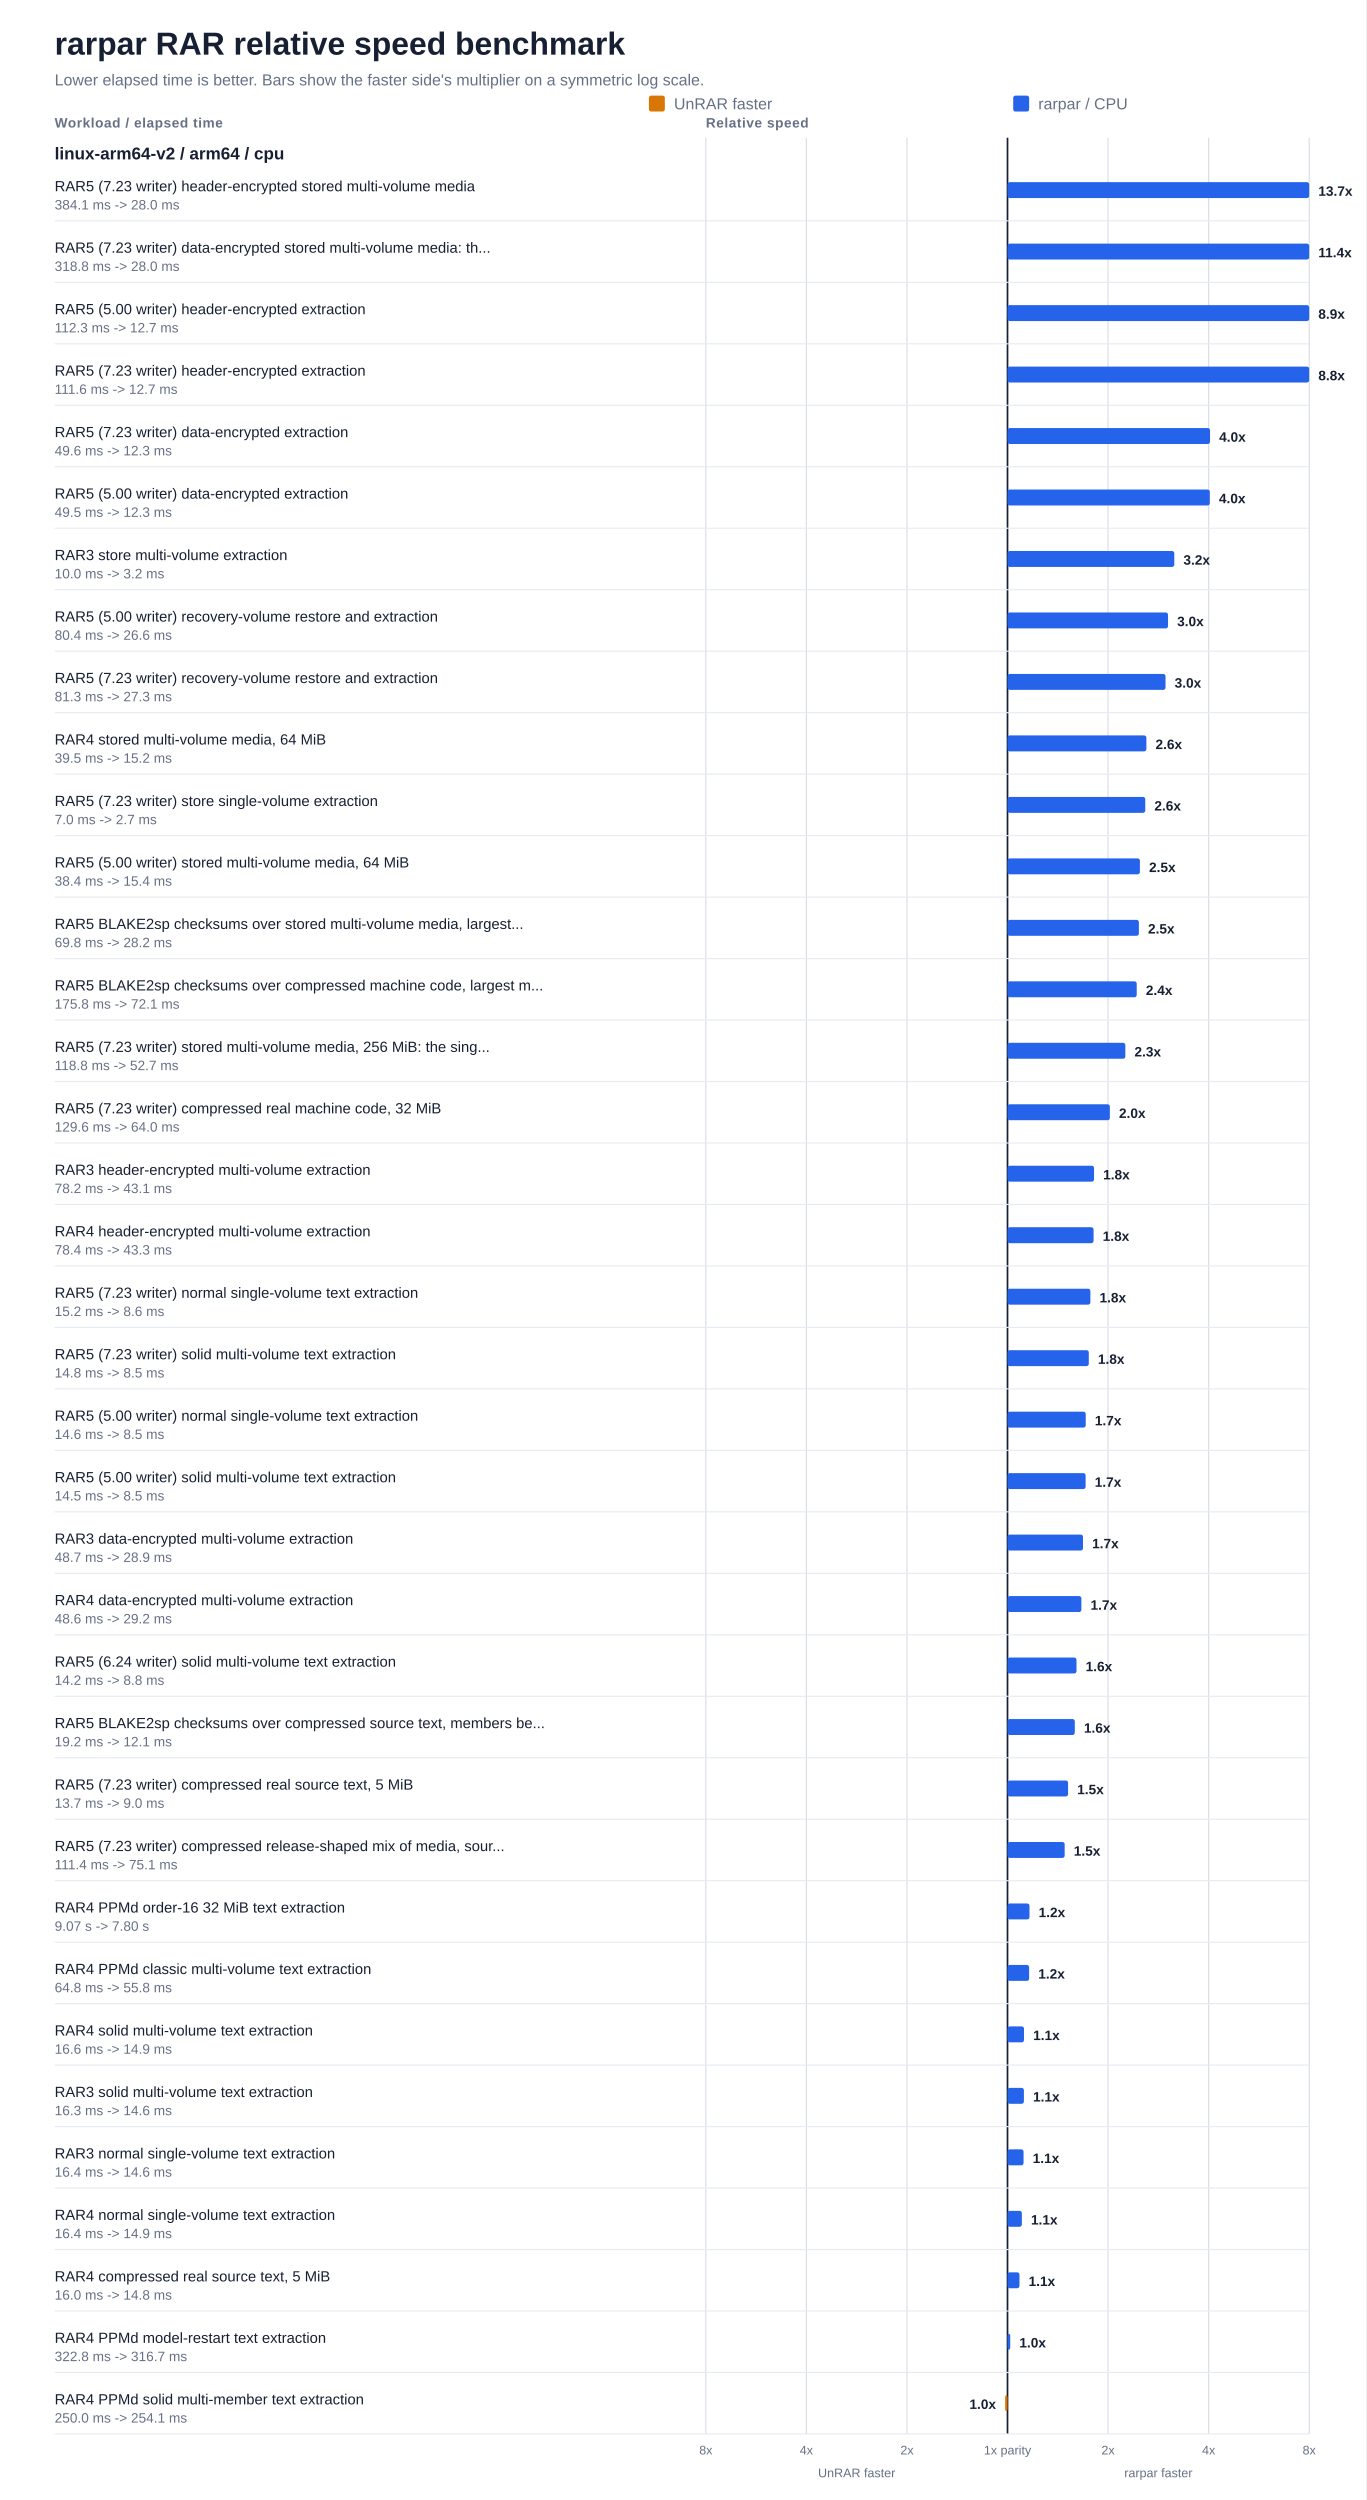
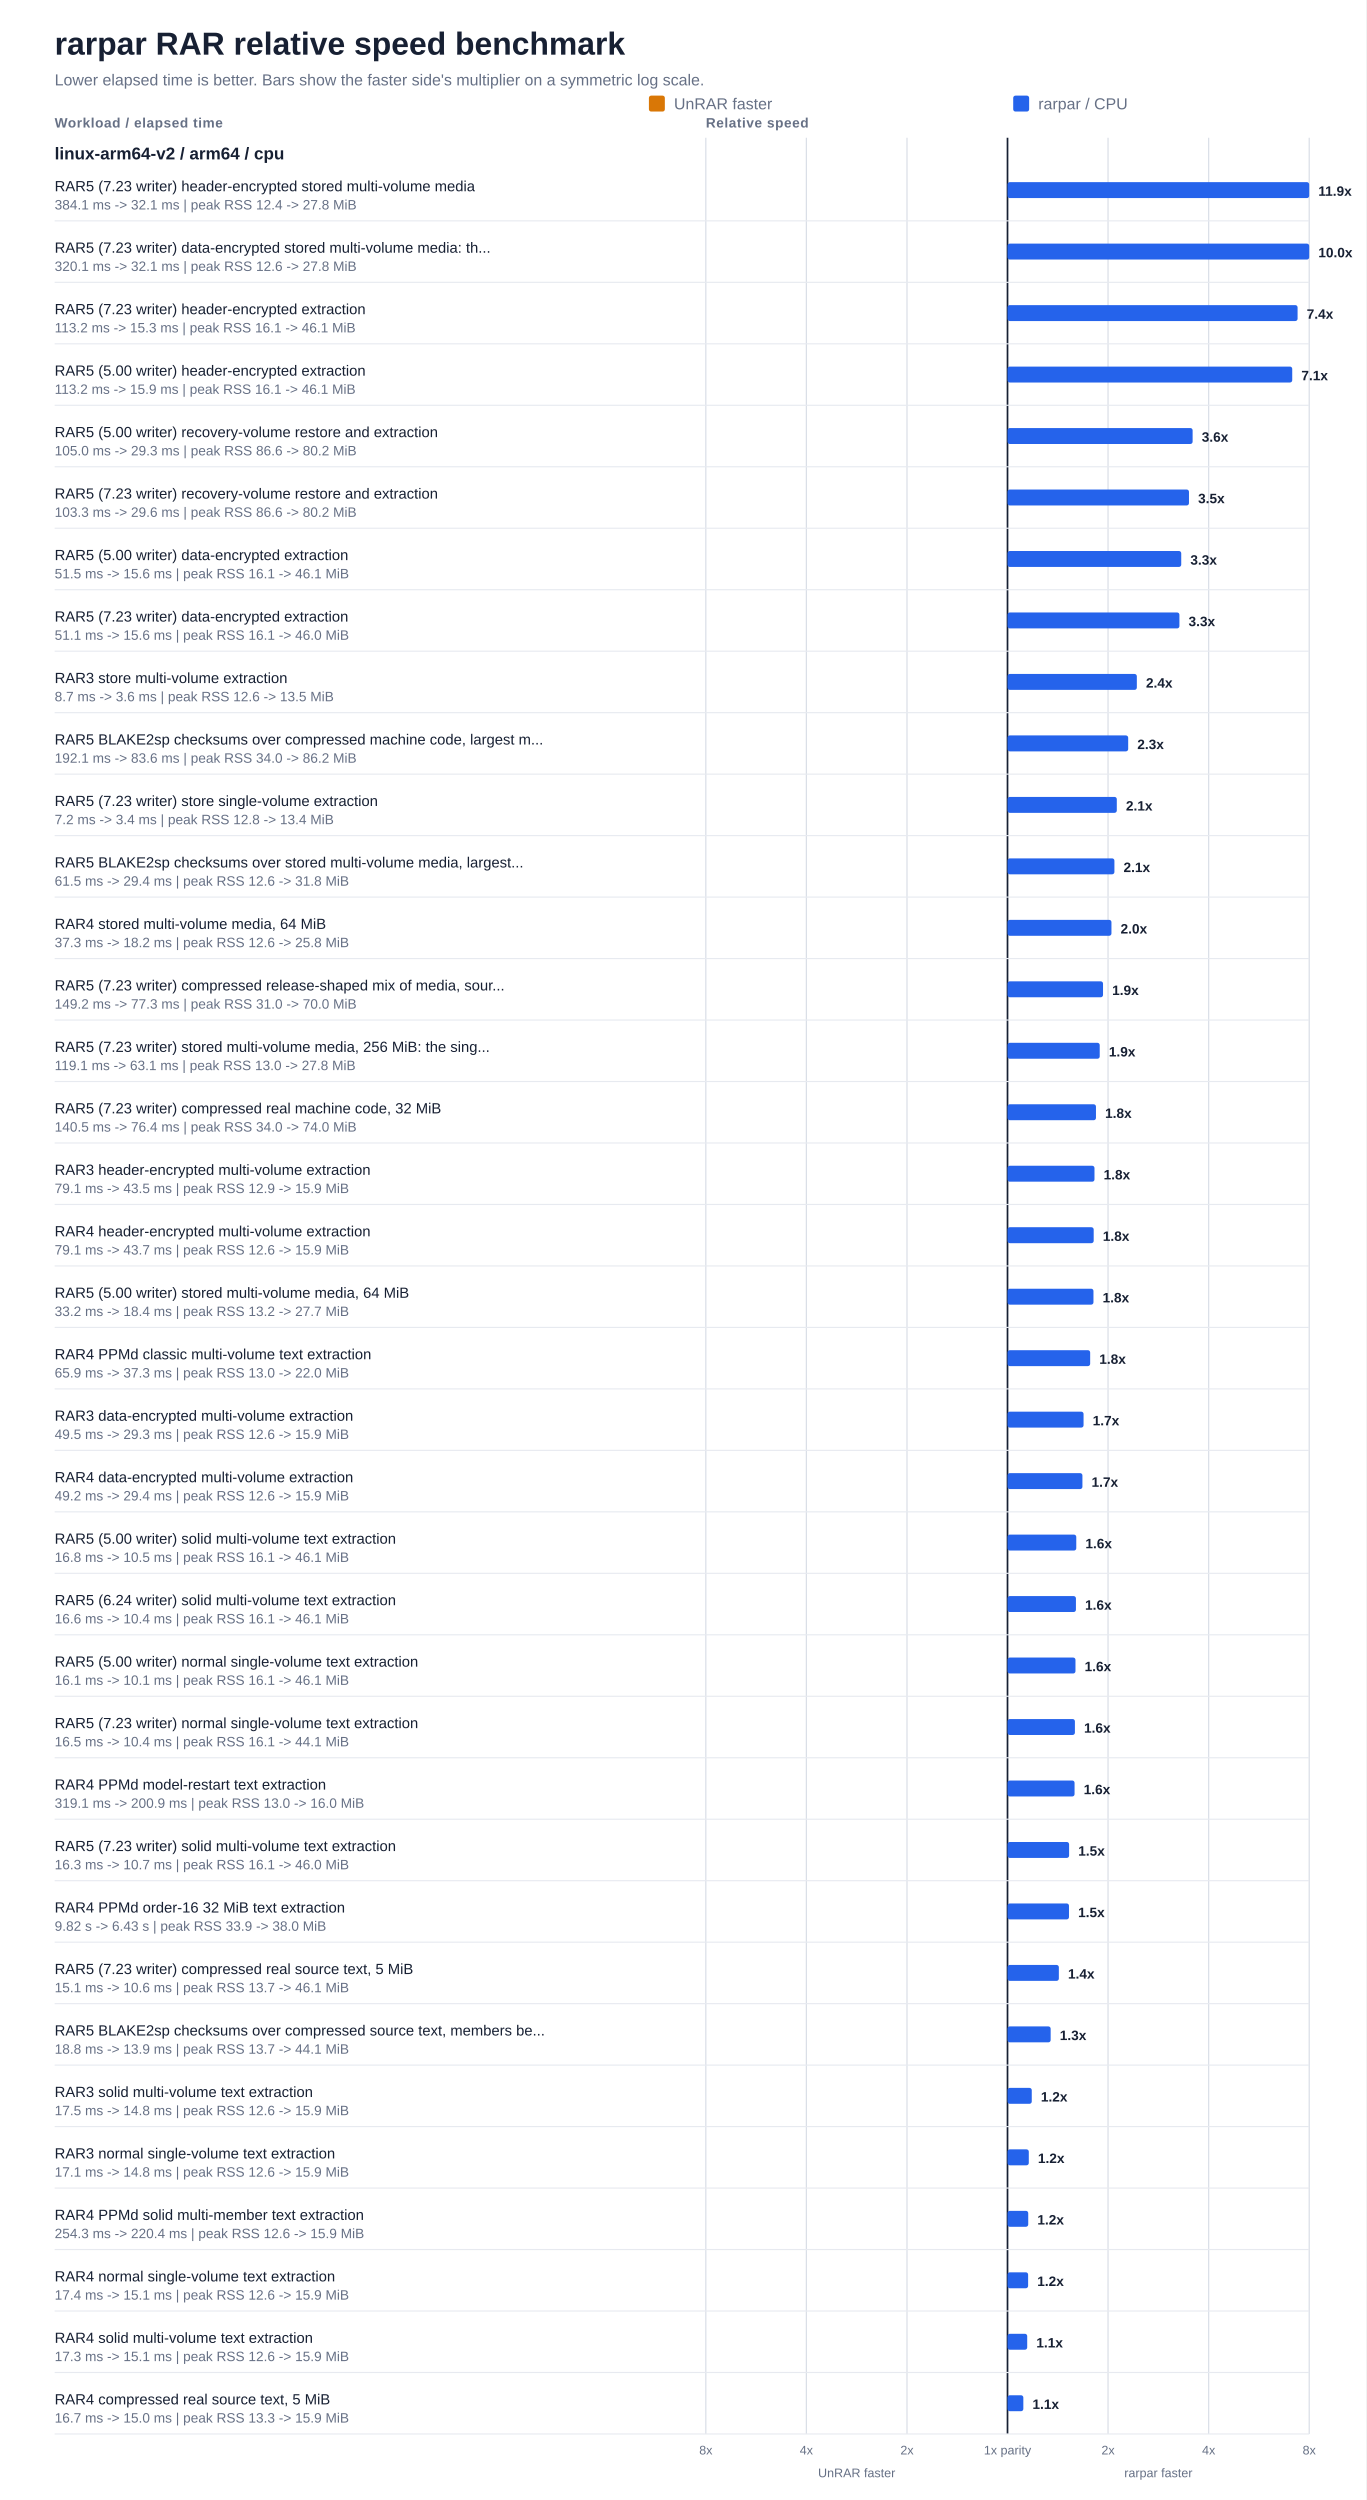
<svg xmlns="http://www.w3.org/2000/svg" width="1200" height="2196" viewBox="0 0 1200 2196" role="img" aria-labelledby="title desc">
  <style>
    .bg { fill: #ffffff; } text { font-family: Arial, sans-serif; fill: #172033; }
    .title { font-size: 28px; font-weight: 600; } .subtitle { font-size: 14px; fill: #667085; }
    .column { font-size: 12px; font-weight: 600; fill: #667085; letter-spacing: .04em; text-transform: uppercase; }
    .machine { font-size: 15px; font-weight: 600; } .workload { font-size: 13px; font-weight: 500; }
    .timing { font-size: 12px; fill: #667085; } .tick { font-size: 11px; fill: #667085; } .ratio { font-size: 12px; font-weight: 600; }
    .grid { stroke: #d7dce5; stroke-width: 1; } .parity { stroke: #172033; stroke-width: 1.5; } .rule { stroke: #e7eaf0; stroke-width: 1; }
    .cpu { fill: #2563eb; } .gpu { fill: #7c3aed; } .slower { fill: #d97706; }
    @media (prefers-color-scheme: dark) { .bg { fill: #0d1117; } text { fill: #e6edf3; } .subtitle, .column, .timing, .tick { fill: #9ca7b5; } .grid { stroke: #30363d; } .parity { stroke: #e6edf3; } .rule { stroke: #21262d; } .cpu { fill: #58a6ff; } .gpu { fill: #bc8cff; } .slower { fill: #f2a65a; } }
  </style>
  <rect class="bg" width="1200" height="2196" />
  <text class="title" x="48" y="48">rarpar RAR relative speed benchmark</text>
  <text class="subtitle" x="48" y="75">Lower elapsed time is better. Bars show the faster side's multiplier on a symmetric log scale.</text>
  <g aria-label="Legend">
    <rect class="slower" x="570" y="84" width="14" height="14" rx="2" />
    <text class="subtitle" x="592" y="96">UnRAR faster</text>
    <rect class="cpu" x="890" y="84" width="14" height="14" rx="2" />
    <text class="subtitle" x="912" y="96">rarpar / CPU</text>
  </g>
  <text class="column" x="48" y="112">Workload / elapsed time</text>
  <text class="column" x="620" y="112">Relative speed</text>
  <g aria-label="Relative speed axis">
    <line class="grid" x1="620.0" y1="121" x2="620.0" y2="2138" />
    <text class="tick" x="620.0" y="2156" text-anchor="middle">8x</text>
    <line class="grid" x1="708.3" y1="121" x2="708.3" y2="2138" />
    <text class="tick" x="708.3" y="2156" text-anchor="middle">4x</text>
    <line class="grid" x1="796.7" y1="121" x2="796.7" y2="2138" />
    <text class="tick" x="796.7" y="2156" text-anchor="middle">2x</text>
    <line class="parity" x1="885.0" y1="121" x2="885.0" y2="2138" />
    <text class="tick" x="885.0" y="2156" text-anchor="middle">1x parity</text>
    <line class="grid" x1="973.3" y1="121" x2="973.3" y2="2138" />
    <text class="tick" x="973.3" y="2156" text-anchor="middle">2x</text>
    <line class="grid" x1="1061.7" y1="121" x2="1061.7" y2="2138" />
    <text class="tick" x="1061.7" y="2156" text-anchor="middle">4x</text>
    <line class="grid" x1="1150.0" y1="121" x2="1150.0" y2="2138" />
    <text class="tick" x="1150.0" y="2156" text-anchor="middle">8x</text>
    <text class="tick" x="752.5" y="2176" text-anchor="middle">UnRAR faster</text>
    <text class="tick" x="1017.5" y="2176" text-anchor="middle">rarpar faster</text>
  </g>
  <g aria-label="RAR benchmarks">
    <text class="machine" x="48" y="140">linux-arm64-v2 / arm64 / cpu</text>
    <text class="workload" x="48" y="168">RAR5 (7.23 writer) header-encrypted stored multi-volume media</text>
-     <text class="timing" x="48" y="184">384.1 ms -&gt; 28.0 ms</text>
+     <text class="timing" x="48" y="184">384.1 ms -&gt; 32.1 ms  |  peak RSS 12.4 -&gt; 27.8 MiB</text>
    <rect class="cpu" x="885.0" y="160" width="265.0" height="14" rx="2" />
-     <text class="ratio" x="1158.0" y="172">13.7x</text>
+     <text class="ratio" x="1158.0" y="172">11.9x</text>
    <line class="rule" x1="48" y1="194" x2="1150" y2="194" />
    <text class="workload" x="48" y="222">RAR5 (7.23 writer) data-encrypted stored multi-volume media: th...</text>
-     <text class="timing" x="48" y="238">318.8 ms -&gt; 28.0 ms</text>
+     <text class="timing" x="48" y="238">320.1 ms -&gt; 32.1 ms  |  peak RSS 12.6 -&gt; 27.8 MiB</text>
    <rect class="cpu" x="885.0" y="214" width="265.0" height="14" rx="2" />
-     <text class="ratio" x="1158.0" y="226">11.4x</text>
+     <text class="ratio" x="1158.0" y="226">10.0x</text>
    <line class="rule" x1="48" y1="248" x2="1150" y2="248" />
-     <text class="workload" x="48" y="276">RAR5 (5.00 writer) header-encrypted extraction</text>
-     <text class="timing" x="48" y="292">112.3 ms -&gt; 12.7 ms</text>
-     <rect class="cpu" x="885.0" y="268" width="265.0" height="14" rx="2" />
-     <text class="ratio" x="1158.0" y="280">8.9x</text>
+     <text class="workload" x="48" y="276">RAR5 (7.23 writer) header-encrypted extraction</text>
+     <text class="timing" x="48" y="292">113.2 ms -&gt; 15.3 ms  |  peak RSS 16.1 -&gt; 46.1 MiB</text>
+     <rect class="cpu" x="885.0" y="268" width="254.8" height="14" rx="2" />
+     <text class="ratio" x="1147.8" y="280">7.4x</text>
    <line class="rule" x1="48" y1="302" x2="1150" y2="302" />
-     <text class="workload" x="48" y="330">RAR5 (7.23 writer) header-encrypted extraction</text>
-     <text class="timing" x="48" y="346">111.6 ms -&gt; 12.7 ms</text>
-     <rect class="cpu" x="885.0" y="322" width="265.0" height="14" rx="2" />
-     <text class="ratio" x="1158.0" y="334">8.8x</text>
+     <text class="workload" x="48" y="330">RAR5 (5.00 writer) header-encrypted extraction</text>
+     <text class="timing" x="48" y="346">113.2 ms -&gt; 15.9 ms  |  peak RSS 16.1 -&gt; 46.1 MiB</text>
+     <rect class="cpu" x="885.0" y="322" width="250.1" height="14" rx="2" />
+     <text class="ratio" x="1143.1" y="334">7.1x</text>
    <line class="rule" x1="48" y1="356" x2="1150" y2="356" />
-     <text class="workload" x="48" y="384">RAR5 (7.23 writer) data-encrypted extraction</text>
-     <text class="timing" x="48" y="400">49.6 ms -&gt; 12.3 ms</text>
-     <rect class="cpu" x="885.0" y="376" width="177.9" height="14" rx="2" />
-     <text class="ratio" x="1070.9" y="388">4.0x</text>
+     <text class="workload" x="48" y="384">RAR5 (5.00 writer) recovery-volume restore and extraction</text>
+     <text class="timing" x="48" y="400">105.0 ms -&gt; 29.3 ms  |  peak RSS 86.6 -&gt; 80.2 MiB</text>
+     <rect class="cpu" x="885.0" y="376" width="162.6" height="14" rx="2" />
+     <text class="ratio" x="1055.6" y="388">3.6x</text>
    <line class="rule" x1="48" y1="410" x2="1150" y2="410" />
-     <text class="workload" x="48" y="438">RAR5 (5.00 writer) data-encrypted extraction</text>
-     <text class="timing" x="48" y="454">49.5 ms -&gt; 12.3 ms</text>
-     <rect class="cpu" x="885.0" y="430" width="177.7" height="14" rx="2" />
-     <text class="ratio" x="1070.7" y="442">4.0x</text>
+     <text class="workload" x="48" y="438">RAR5 (7.23 writer) recovery-volume restore and extraction</text>
+     <text class="timing" x="48" y="454">103.3 ms -&gt; 29.6 ms  |  peak RSS 86.6 -&gt; 80.2 MiB</text>
+     <rect class="cpu" x="885.0" y="430" width="159.4" height="14" rx="2" />
+     <text class="ratio" x="1052.4" y="442">3.5x</text>
    <line class="rule" x1="48" y1="464" x2="1150" y2="464" />
-     <text class="workload" x="48" y="492">RAR3 store multi-volume extraction</text>
-     <text class="timing" x="48" y="508">10.0 ms -&gt; 3.2 ms</text>
-     <rect class="cpu" x="885.0" y="484" width="146.5" height="14" rx="2" />
-     <text class="ratio" x="1039.5" y="496">3.2x</text>
+     <text class="workload" x="48" y="492">RAR5 (5.00 writer) data-encrypted extraction</text>
+     <text class="timing" x="48" y="508">51.5 ms -&gt; 15.6 ms  |  peak RSS 16.1 -&gt; 46.1 MiB</text>
+     <rect class="cpu" x="885.0" y="484" width="152.6" height="14" rx="2" />
+     <text class="ratio" x="1045.6" y="496">3.3x</text>
    <line class="rule" x1="48" y1="518" x2="1150" y2="518" />
-     <text class="workload" x="48" y="546">RAR5 (5.00 writer) recovery-volume restore and extraction</text>
-     <text class="timing" x="48" y="562">80.4 ms -&gt; 26.6 ms</text>
-     <rect class="cpu" x="885.0" y="538" width="141.0" height="14" rx="2" />
-     <text class="ratio" x="1034.0" y="550">3.0x</text>
+     <text class="workload" x="48" y="546">RAR5 (7.23 writer) data-encrypted extraction</text>
+     <text class="timing" x="48" y="562">51.1 ms -&gt; 15.6 ms  |  peak RSS 16.1 -&gt; 46.0 MiB</text>
+     <rect class="cpu" x="885.0" y="538" width="151.0" height="14" rx="2" />
+     <text class="ratio" x="1044.0" y="550">3.3x</text>
    <line class="rule" x1="48" y1="572" x2="1150" y2="572" />
-     <text class="workload" x="48" y="600">RAR5 (7.23 writer) recovery-volume restore and extraction</text>
-     <text class="timing" x="48" y="616">81.3 ms -&gt; 27.3 ms</text>
-     <rect class="cpu" x="885.0" y="592" width="138.8" height="14" rx="2" />
-     <text class="ratio" x="1031.8" y="604">3.0x</text>
+     <text class="workload" x="48" y="600">RAR3 store multi-volume extraction</text>
+     <text class="timing" x="48" y="616">8.7 ms -&gt; 3.6 ms  |  peak RSS 12.6 -&gt; 13.5 MiB</text>
+     <rect class="cpu" x="885.0" y="592" width="113.6" height="14" rx="2" />
+     <text class="ratio" x="1006.6" y="604">2.4x</text>
    <line class="rule" x1="48" y1="626" x2="1150" y2="626" />
-     <text class="workload" x="48" y="654">RAR4 stored multi-volume media, 64 MiB</text>
-     <text class="timing" x="48" y="670">39.5 ms -&gt; 15.2 ms</text>
-     <rect class="cpu" x="885.0" y="646" width="122.0" height="14" rx="2" />
-     <text class="ratio" x="1015.0" y="658">2.6x</text>
+     <text class="workload" x="48" y="654">RAR5 BLAKE2sp checksums over compressed machine code, largest m...</text>
+     <text class="timing" x="48" y="670">192.1 ms -&gt; 83.6 ms  |  peak RSS 34.0 -&gt; 86.2 MiB</text>
+     <rect class="cpu" x="885.0" y="646" width="106.0" height="14" rx="2" />
+     <text class="ratio" x="999.0" y="658">2.3x</text>
    <line class="rule" x1="48" y1="680" x2="1150" y2="680" />
    <text class="workload" x="48" y="708">RAR5 (7.23 writer) store single-volume extraction</text>
-     <text class="timing" x="48" y="724">7.0 ms -&gt; 2.7 ms</text>
-     <rect class="cpu" x="885.0" y="700" width="121.0" height="14" rx="2" />
-     <text class="ratio" x="1014.0" y="712">2.6x</text>
+     <text class="timing" x="48" y="724">7.2 ms -&gt; 3.4 ms  |  peak RSS 12.8 -&gt; 13.4 MiB</text>
+     <rect class="cpu" x="885.0" y="700" width="96.0" height="14" rx="2" />
+     <text class="ratio" x="989.0" y="712">2.1x</text>
    <line class="rule" x1="48" y1="734" x2="1150" y2="734" />
-     <text class="workload" x="48" y="762">RAR5 (5.00 writer) stored multi-volume media, 64 MiB</text>
-     <text class="timing" x="48" y="778">38.4 ms -&gt; 15.4 ms</text>
-     <rect class="cpu" x="885.0" y="754" width="116.3" height="14" rx="2" />
-     <text class="ratio" x="1009.3" y="766">2.5x</text>
+     <text class="workload" x="48" y="762">RAR5 BLAKE2sp checksums over stored multi-volume media, largest...</text>
+     <text class="timing" x="48" y="778">61.5 ms -&gt; 29.4 ms  |  peak RSS 12.6 -&gt; 31.8 MiB</text>
+     <rect class="cpu" x="885.0" y="754" width="93.9" height="14" rx="2" />
+     <text class="ratio" x="986.9" y="766">2.1x</text>
    <line class="rule" x1="48" y1="788" x2="1150" y2="788" />
-     <text class="workload" x="48" y="816">RAR5 BLAKE2sp checksums over stored multi-volume media, largest...</text>
-     <text class="timing" x="48" y="832">69.8 ms -&gt; 28.2 ms</text>
-     <rect class="cpu" x="885.0" y="808" width="115.4" height="14" rx="2" />
-     <text class="ratio" x="1008.4" y="820">2.5x</text>
+     <text class="workload" x="48" y="816">RAR4 stored multi-volume media, 64 MiB</text>
+     <text class="timing" x="48" y="832">37.3 ms -&gt; 18.2 ms  |  peak RSS 12.6 -&gt; 25.8 MiB</text>
+     <rect class="cpu" x="885.0" y="808" width="91.3" height="14" rx="2" />
+     <text class="ratio" x="984.3" y="820">2.0x</text>
    <line class="rule" x1="48" y1="842" x2="1150" y2="842" />
-     <text class="workload" x="48" y="870">RAR5 BLAKE2sp checksums over compressed machine code, largest m...</text>
-     <text class="timing" x="48" y="886">175.8 ms -&gt; 72.1 ms</text>
-     <rect class="cpu" x="885.0" y="862" width="113.5" height="14" rx="2" />
-     <text class="ratio" x="1006.5" y="874">2.4x</text>
+     <text class="workload" x="48" y="870">RAR5 (7.23 writer) compressed release-shaped mix of media, sour...</text>
+     <text class="timing" x="48" y="886">149.2 ms -&gt; 77.3 ms  |  peak RSS 31.0 -&gt; 70.0 MiB</text>
+     <rect class="cpu" x="885.0" y="862" width="83.9" height="14" rx="2" />
+     <text class="ratio" x="976.9" y="874">1.9x</text>
    <line class="rule" x1="48" y1="896" x2="1150" y2="896" />
    <text class="workload" x="48" y="924">RAR5 (7.23 writer) stored multi-volume media, 256 MiB: the sing...</text>
-     <text class="timing" x="48" y="940">118.8 ms -&gt; 52.7 ms</text>
-     <rect class="cpu" x="885.0" y="916" width="103.5" height="14" rx="2" />
-     <text class="ratio" x="996.5" y="928">2.3x</text>
+     <text class="timing" x="48" y="940">119.1 ms -&gt; 63.1 ms  |  peak RSS 13.0 -&gt; 27.8 MiB</text>
+     <rect class="cpu" x="885.0" y="916" width="81.0" height="14" rx="2" />
+     <text class="ratio" x="974.0" y="928">1.9x</text>
    <line class="rule" x1="48" y1="950" x2="1150" y2="950" />
    <text class="workload" x="48" y="978">RAR5 (7.23 writer) compressed real machine code, 32 MiB</text>
-     <text class="timing" x="48" y="994">129.6 ms -&gt; 64.0 ms</text>
-     <rect class="cpu" x="885.0" y="970" width="89.9" height="14" rx="2" />
-     <text class="ratio" x="982.9" y="982">2.0x</text>
+     <text class="timing" x="48" y="994">140.5 ms -&gt; 76.4 ms  |  peak RSS 34.0 -&gt; 74.0 MiB</text>
+     <rect class="cpu" x="885.0" y="970" width="77.7" height="14" rx="2" />
+     <text class="ratio" x="970.7" y="982">1.8x</text>
    <line class="rule" x1="48" y1="1004" x2="1150" y2="1004" />
    <text class="workload" x="48" y="1032">RAR3 header-encrypted multi-volume extraction</text>
-     <text class="timing" x="48" y="1048">78.2 ms -&gt; 43.1 ms</text>
-     <rect class="cpu" x="885.0" y="1024" width="76.0" height="14" rx="2" />
-     <text class="ratio" x="969.0" y="1036">1.8x</text>
+     <text class="timing" x="48" y="1048">79.1 ms -&gt; 43.5 ms  |  peak RSS 12.9 -&gt; 15.9 MiB</text>
+     <rect class="cpu" x="885.0" y="1024" width="76.4" height="14" rx="2" />
+     <text class="ratio" x="969.4" y="1036">1.8x</text>
    <line class="rule" x1="48" y1="1058" x2="1150" y2="1058" />
    <text class="workload" x="48" y="1086">RAR4 header-encrypted multi-volume extraction</text>
-     <text class="timing" x="48" y="1102">78.4 ms -&gt; 43.3 ms</text>
-     <rect class="cpu" x="885.0" y="1078" width="75.6" height="14" rx="2" />
-     <text class="ratio" x="968.6" y="1090">1.8x</text>
+     <text class="timing" x="48" y="1102">79.1 ms -&gt; 43.7 ms  |  peak RSS 12.6 -&gt; 15.9 MiB</text>
+     <rect class="cpu" x="885.0" y="1078" width="75.7" height="14" rx="2" />
+     <text class="ratio" x="968.7" y="1090">1.8x</text>
    <line class="rule" x1="48" y1="1112" x2="1150" y2="1112" />
-     <text class="workload" x="48" y="1140">RAR5 (7.23 writer) normal single-volume text extraction</text>
-     <text class="timing" x="48" y="1156">15.2 ms -&gt; 8.6 ms</text>
-     <rect class="cpu" x="885.0" y="1132" width="72.8" height="14" rx="2" />
-     <text class="ratio" x="965.8" y="1144">1.8x</text>
+     <text class="workload" x="48" y="1140">RAR5 (5.00 writer) stored multi-volume media, 64 MiB</text>
+     <text class="timing" x="48" y="1156">33.2 ms -&gt; 18.4 ms  |  peak RSS 13.2 -&gt; 27.7 MiB</text>
+     <rect class="cpu" x="885.0" y="1132" width="75.5" height="14" rx="2" />
+     <text class="ratio" x="968.5" y="1144">1.8x</text>
    <line class="rule" x1="48" y1="1166" x2="1150" y2="1166" />
-     <text class="workload" x="48" y="1194">RAR5 (7.23 writer) solid multi-volume text extraction</text>
-     <text class="timing" x="48" y="1210">14.8 ms -&gt; 8.5 ms</text>
-     <rect class="cpu" x="885.0" y="1186" width="71.4" height="14" rx="2" />
-     <text class="ratio" x="964.4" y="1198">1.8x</text>
+     <text class="workload" x="48" y="1194">RAR4 PPMd classic multi-volume text extraction</text>
+     <text class="timing" x="48" y="1210">65.9 ms -&gt; 37.3 ms  |  peak RSS 13.0 -&gt; 22.0 MiB</text>
+     <rect class="cpu" x="885.0" y="1186" width="72.6" height="14" rx="2" />
+     <text class="ratio" x="965.6" y="1198">1.8x</text>
    <line class="rule" x1="48" y1="1220" x2="1150" y2="1220" />
-     <text class="workload" x="48" y="1248">RAR5 (5.00 writer) normal single-volume text extraction</text>
-     <text class="timing" x="48" y="1264">14.6 ms -&gt; 8.5 ms</text>
-     <rect class="cpu" x="885.0" y="1240" width="68.7" height="14" rx="2" />
-     <text class="ratio" x="961.7" y="1252">1.7x</text>
+     <text class="workload" x="48" y="1248">RAR3 data-encrypted multi-volume extraction</text>
+     <text class="timing" x="48" y="1264">49.5 ms -&gt; 29.3 ms  |  peak RSS 12.6 -&gt; 15.9 MiB</text>
+     <rect class="cpu" x="885.0" y="1240" width="66.8" height="14" rx="2" />
+     <text class="ratio" x="959.8" y="1252">1.7x</text>
    <line class="rule" x1="48" y1="1274" x2="1150" y2="1274" />
-     <text class="workload" x="48" y="1302">RAR5 (5.00 writer) solid multi-volume text extraction</text>
-     <text class="timing" x="48" y="1318">14.5 ms -&gt; 8.5 ms</text>
-     <rect class="cpu" x="885.0" y="1294" width="68.6" height="14" rx="2" />
-     <text class="ratio" x="961.6" y="1306">1.7x</text>
+     <text class="workload" x="48" y="1302">RAR4 data-encrypted multi-volume extraction</text>
+     <text class="timing" x="48" y="1318">49.2 ms -&gt; 29.4 ms  |  peak RSS 12.6 -&gt; 15.9 MiB</text>
+     <rect class="cpu" x="885.0" y="1294" width="65.8" height="14" rx="2" />
+     <text class="ratio" x="958.8" y="1306">1.7x</text>
    <line class="rule" x1="48" y1="1328" x2="1150" y2="1328" />
-     <text class="workload" x="48" y="1356">RAR3 data-encrypted multi-volume extraction</text>
-     <text class="timing" x="48" y="1372">48.7 ms -&gt; 28.9 ms</text>
-     <rect class="cpu" x="885.0" y="1348" width="66.3" height="14" rx="2" />
-     <text class="ratio" x="959.3" y="1360">1.7x</text>
+     <text class="workload" x="48" y="1356">RAR5 (5.00 writer) solid multi-volume text extraction</text>
+     <text class="timing" x="48" y="1372">16.8 ms -&gt; 10.5 ms  |  peak RSS 16.1 -&gt; 46.1 MiB</text>
+     <rect class="cpu" x="885.0" y="1348" width="60.4" height="14" rx="2" />
+     <text class="ratio" x="953.4" y="1360">1.6x</text>
    <line class="rule" x1="48" y1="1382" x2="1150" y2="1382" />
-     <text class="workload" x="48" y="1410">RAR4 data-encrypted multi-volume extraction</text>
-     <text class="timing" x="48" y="1426">48.6 ms -&gt; 29.2 ms</text>
-     <rect class="cpu" x="885.0" y="1402" width="64.9" height="14" rx="2" />
-     <text class="ratio" x="957.9" y="1414">1.7x</text>
+     <text class="workload" x="48" y="1410">RAR5 (6.24 writer) solid multi-volume text extraction</text>
+     <text class="timing" x="48" y="1426">16.6 ms -&gt; 10.4 ms  |  peak RSS 16.1 -&gt; 46.1 MiB</text>
+     <rect class="cpu" x="885.0" y="1402" width="60.1" height="14" rx="2" />
+     <text class="ratio" x="953.1" y="1414">1.6x</text>
    <line class="rule" x1="48" y1="1436" x2="1150" y2="1436" />
-     <text class="workload" x="48" y="1464">RAR5 (6.24 writer) solid multi-volume text extraction</text>
-     <text class="timing" x="48" y="1480">14.2 ms -&gt; 8.8 ms</text>
-     <rect class="cpu" x="885.0" y="1456" width="60.6" height="14" rx="2" />
-     <text class="ratio" x="953.6" y="1468">1.6x</text>
+     <text class="workload" x="48" y="1464">RAR5 (5.00 writer) normal single-volume text extraction</text>
+     <text class="timing" x="48" y="1480">16.1 ms -&gt; 10.1 ms  |  peak RSS 16.1 -&gt; 46.1 MiB</text>
+     <rect class="cpu" x="885.0" y="1456" width="59.7" height="14" rx="2" />
+     <text class="ratio" x="952.7" y="1468">1.6x</text>
    <line class="rule" x1="48" y1="1490" x2="1150" y2="1490" />
-     <text class="workload" x="48" y="1518">RAR5 BLAKE2sp checksums over compressed source text, members be...</text>
-     <text class="timing" x="48" y="1534">19.2 ms -&gt; 12.1 ms</text>
-     <rect class="cpu" x="885.0" y="1510" width="59.1" height="14" rx="2" />
-     <text class="ratio" x="952.1" y="1522">1.6x</text>
+     <text class="workload" x="48" y="1518">RAR5 (7.23 writer) normal single-volume text extraction</text>
+     <text class="timing" x="48" y="1534">16.5 ms -&gt; 10.4 ms  |  peak RSS 16.1 -&gt; 44.1 MiB</text>
+     <rect class="cpu" x="885.0" y="1510" width="59.2" height="14" rx="2" />
+     <text class="ratio" x="952.2" y="1522">1.6x</text>
    <line class="rule" x1="48" y1="1544" x2="1150" y2="1544" />
-     <text class="workload" x="48" y="1572">RAR5 (7.23 writer) compressed real source text, 5 MiB</text>
-     <text class="timing" x="48" y="1588">13.7 ms -&gt; 9.0 ms</text>
-     <rect class="cpu" x="885.0" y="1564" width="53.2" height="14" rx="2" />
-     <text class="ratio" x="946.2" y="1576">1.5x</text>
+     <text class="workload" x="48" y="1572">RAR4 PPMd model-restart text extraction</text>
+     <text class="timing" x="48" y="1588">319.1 ms -&gt; 200.9 ms  |  peak RSS 13.0 -&gt; 16.0 MiB</text>
+     <rect class="cpu" x="885.0" y="1564" width="58.9" height="14" rx="2" />
+     <text class="ratio" x="951.9" y="1576">1.6x</text>
    <line class="rule" x1="48" y1="1598" x2="1150" y2="1598" />
-     <text class="workload" x="48" y="1626">RAR5 (7.23 writer) compressed release-shaped mix of media, sour...</text>
-     <text class="timing" x="48" y="1642">111.4 ms -&gt; 75.1 ms</text>
-     <rect class="cpu" x="885.0" y="1618" width="50.2" height="14" rx="2" />
-     <text class="ratio" x="943.2" y="1630">1.5x</text>
+     <text class="workload" x="48" y="1626">RAR5 (7.23 writer) solid multi-volume text extraction</text>
+     <text class="timing" x="48" y="1642">16.3 ms -&gt; 10.7 ms  |  peak RSS 16.1 -&gt; 46.0 MiB</text>
+     <rect class="cpu" x="885.0" y="1618" width="54.1" height="14" rx="2" />
+     <text class="ratio" x="947.1" y="1630">1.5x</text>
    <line class="rule" x1="48" y1="1652" x2="1150" y2="1652" />
    <text class="workload" x="48" y="1680">RAR4 PPMd order-16 32 MiB text extraction</text>
-     <text class="timing" x="48" y="1696">9.07 s -&gt; 7.80 s</text>
-     <rect class="cpu" x="885.0" y="1672" width="19.3" height="14" rx="2" />
-     <text class="ratio" x="912.3" y="1684">1.2x</text>
+     <text class="timing" x="48" y="1696">9.82 s -&gt; 6.43 s  |  peak RSS 33.9 -&gt; 38.0 MiB</text>
+     <rect class="cpu" x="885.0" y="1672" width="54.0" height="14" rx="2" />
+     <text class="ratio" x="947.0" y="1684">1.5x</text>
    <line class="rule" x1="48" y1="1706" x2="1150" y2="1706" />
-     <text class="workload" x="48" y="1734">RAR4 PPMd classic multi-volume text extraction</text>
-     <text class="timing" x="48" y="1750">64.8 ms -&gt; 55.8 ms</text>
-     <rect class="cpu" x="885.0" y="1726" width="19.0" height="14" rx="2" />
-     <text class="ratio" x="912.0" y="1738">1.2x</text>
+     <text class="workload" x="48" y="1734">RAR5 (7.23 writer) compressed real source text, 5 MiB</text>
+     <text class="timing" x="48" y="1750">15.1 ms -&gt; 10.6 ms  |  peak RSS 13.7 -&gt; 46.1 MiB</text>
+     <rect class="cpu" x="885.0" y="1726" width="45.1" height="14" rx="2" />
+     <text class="ratio" x="938.1" y="1738">1.4x</text>
    <line class="rule" x1="48" y1="1760" x2="1150" y2="1760" />
-     <text class="workload" x="48" y="1788">RAR4 solid multi-volume text extraction</text>
-     <text class="timing" x="48" y="1804">16.6 ms -&gt; 14.9 ms</text>
-     <rect class="cpu" x="885.0" y="1780" width="14.5" height="14" rx="2" />
-     <text class="ratio" x="907.5" y="1792">1.1x</text>
+     <text class="workload" x="48" y="1788">RAR5 BLAKE2sp checksums over compressed source text, members be...</text>
+     <text class="timing" x="48" y="1804">18.8 ms -&gt; 13.9 ms  |  peak RSS 13.7 -&gt; 44.1 MiB</text>
+     <rect class="cpu" x="885.0" y="1780" width="37.9" height="14" rx="2" />
+     <text class="ratio" x="930.9" y="1792">1.3x</text>
    <line class="rule" x1="48" y1="1814" x2="1150" y2="1814" />
    <text class="workload" x="48" y="1842">RAR3 solid multi-volume text extraction</text>
-     <text class="timing" x="48" y="1858">16.3 ms -&gt; 14.6 ms</text>
-     <rect class="cpu" x="885.0" y="1834" width="14.4" height="14" rx="2" />
-     <text class="ratio" x="907.4" y="1846">1.1x</text>
+     <text class="timing" x="48" y="1858">17.5 ms -&gt; 14.8 ms  |  peak RSS 12.6 -&gt; 15.9 MiB</text>
+     <rect class="cpu" x="885.0" y="1834" width="21.3" height="14" rx="2" />
+     <text class="ratio" x="914.3" y="1846">1.2x</text>
    <line class="rule" x1="48" y1="1868" x2="1150" y2="1868" />
    <text class="workload" x="48" y="1896">RAR3 normal single-volume text extraction</text>
-     <text class="timing" x="48" y="1912">16.4 ms -&gt; 14.6 ms</text>
-     <rect class="cpu" x="885.0" y="1888" width="14.1" height="14" rx="2" />
-     <text class="ratio" x="907.1" y="1900">1.1x</text>
+     <text class="timing" x="48" y="1912">17.1 ms -&gt; 14.8 ms  |  peak RSS 12.6 -&gt; 15.9 MiB</text>
+     <rect class="cpu" x="885.0" y="1888" width="18.7" height="14" rx="2" />
+     <text class="ratio" x="911.7" y="1900">1.2x</text>
    <line class="rule" x1="48" y1="1922" x2="1150" y2="1922" />
-     <text class="workload" x="48" y="1950">RAR4 normal single-volume text extraction</text>
-     <text class="timing" x="48" y="1966">16.4 ms -&gt; 14.9 ms</text>
-     <rect class="cpu" x="885.0" y="1942" width="12.6" height="14" rx="2" />
-     <text class="ratio" x="905.6" y="1954">1.1x</text>
+     <text class="workload" x="48" y="1950">RAR4 PPMd solid multi-member text extraction</text>
+     <text class="timing" x="48" y="1966">254.3 ms -&gt; 220.4 ms  |  peak RSS 12.6 -&gt; 15.9 MiB</text>
+     <rect class="cpu" x="885.0" y="1942" width="18.2" height="14" rx="2" />
+     <text class="ratio" x="911.2" y="1954">1.2x</text>
    <line class="rule" x1="48" y1="1976" x2="1150" y2="1976" />
-     <text class="workload" x="48" y="2004">RAR4 compressed real source text, 5 MiB</text>
-     <text class="timing" x="48" y="2020">16.0 ms -&gt; 14.8 ms</text>
-     <rect class="cpu" x="885.0" y="1996" width="10.5" height="14" rx="2" />
-     <text class="ratio" x="903.5" y="2008">1.1x</text>
+     <text class="workload" x="48" y="2004">RAR4 normal single-volume text extraction</text>
+     <text class="timing" x="48" y="2020">17.4 ms -&gt; 15.1 ms  |  peak RSS 12.6 -&gt; 15.9 MiB</text>
+     <rect class="cpu" x="885.0" y="1996" width="18.1" height="14" rx="2" />
+     <text class="ratio" x="911.1" y="2008">1.2x</text>
    <line class="rule" x1="48" y1="2030" x2="1150" y2="2030" />
-     <text class="workload" x="48" y="2058">RAR4 PPMd model-restart text extraction</text>
-     <text class="timing" x="48" y="2074">322.8 ms -&gt; 316.7 ms</text>
-     <rect class="cpu" x="885.0" y="2050" width="2.4" height="14" rx="2" />
-     <text class="ratio" x="895.4" y="2062">1.0x</text>
+     <text class="workload" x="48" y="2058">RAR4 solid multi-volume text extraction</text>
+     <text class="timing" x="48" y="2074">17.3 ms -&gt; 15.1 ms  |  peak RSS 12.6 -&gt; 15.9 MiB</text>
+     <rect class="cpu" x="885.0" y="2050" width="17.3" height="14" rx="2" />
+     <text class="ratio" x="910.3" y="2062">1.1x</text>
    <line class="rule" x1="48" y1="2084" x2="1150" y2="2084" />
-     <text class="workload" x="48" y="2112">RAR4 PPMd solid multi-member text extraction</text>
-     <text class="timing" x="48" y="2128">250.0 ms -&gt; 254.1 ms</text>
-     <rect class="slower" x="882.9" y="2104" width="2.1" height="14" rx="2" />
-     <text class="ratio" x="874.9" y="2116" text-anchor="end">1.0x</text>
+     <text class="workload" x="48" y="2112">RAR4 compressed real source text, 5 MiB</text>
+     <text class="timing" x="48" y="2128">16.7 ms -&gt; 15.0 ms  |  peak RSS 13.3 -&gt; 15.9 MiB</text>
+     <rect class="cpu" x="885.0" y="2104" width="13.9" height="14" rx="2" />
+     <text class="ratio" x="906.9" y="2116">1.1x</text>
    <line class="rule" x1="48" y1="2138" x2="1150" y2="2138" />
  </g>
</svg>
